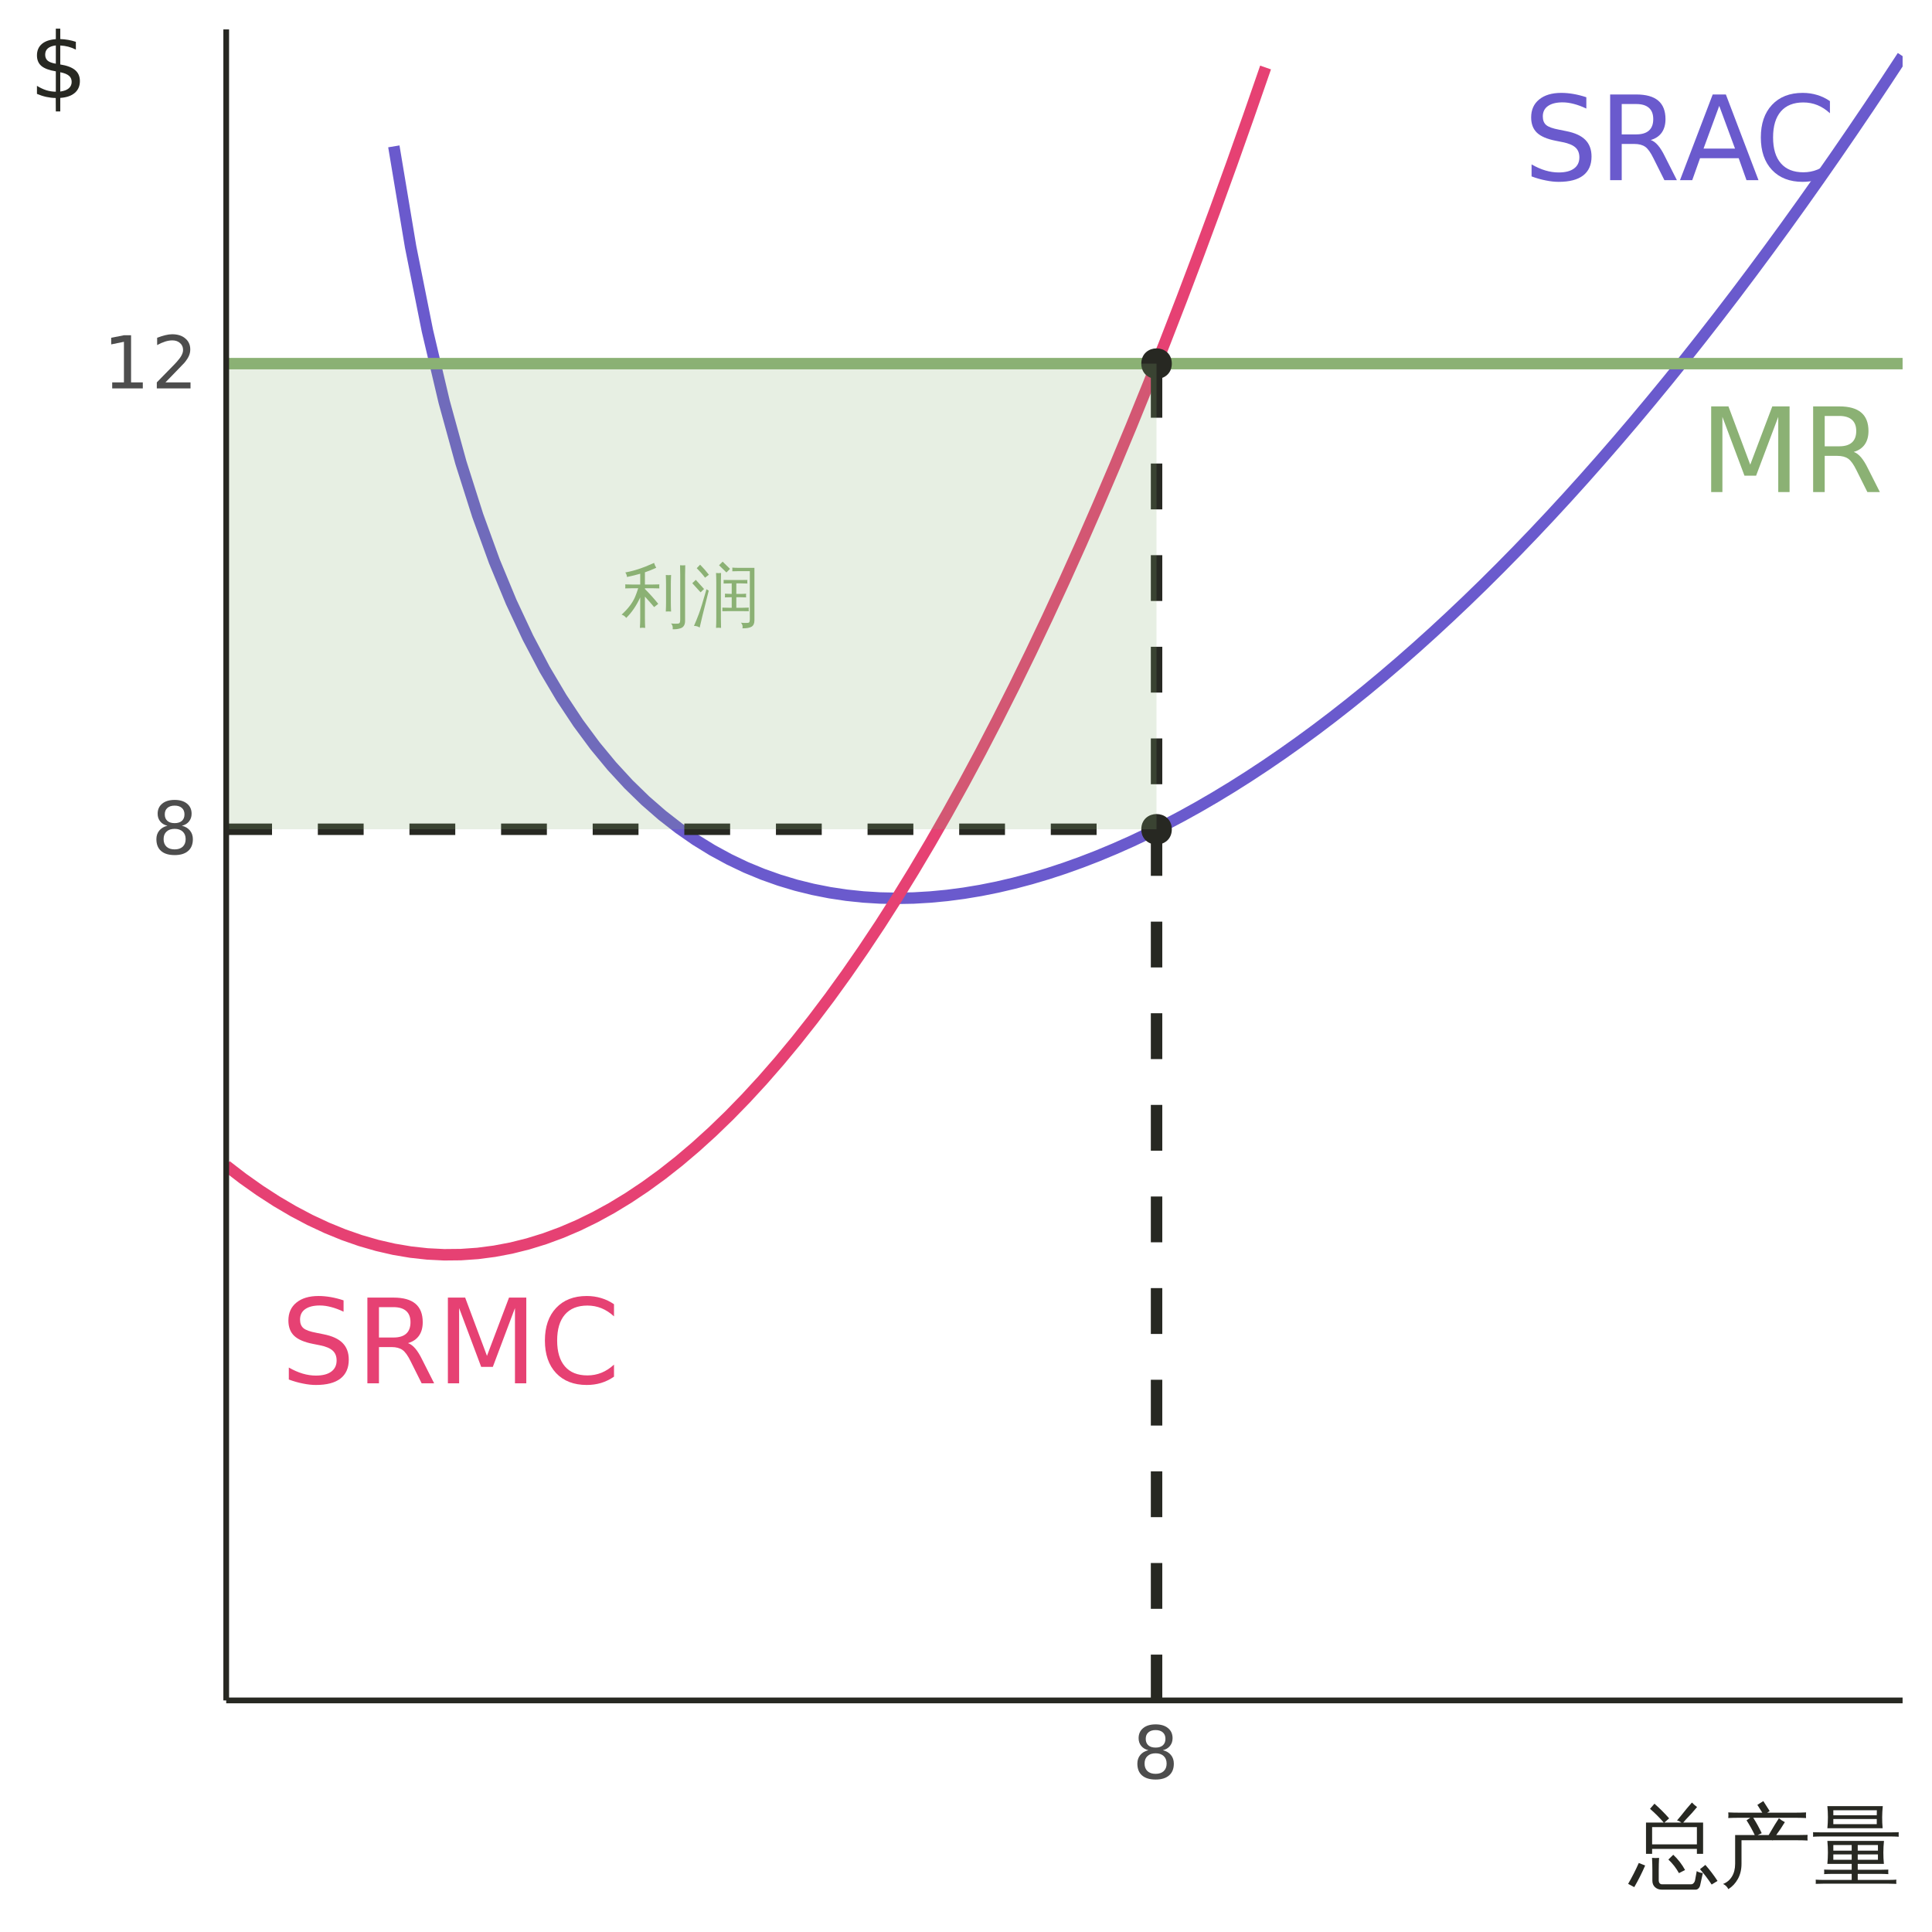
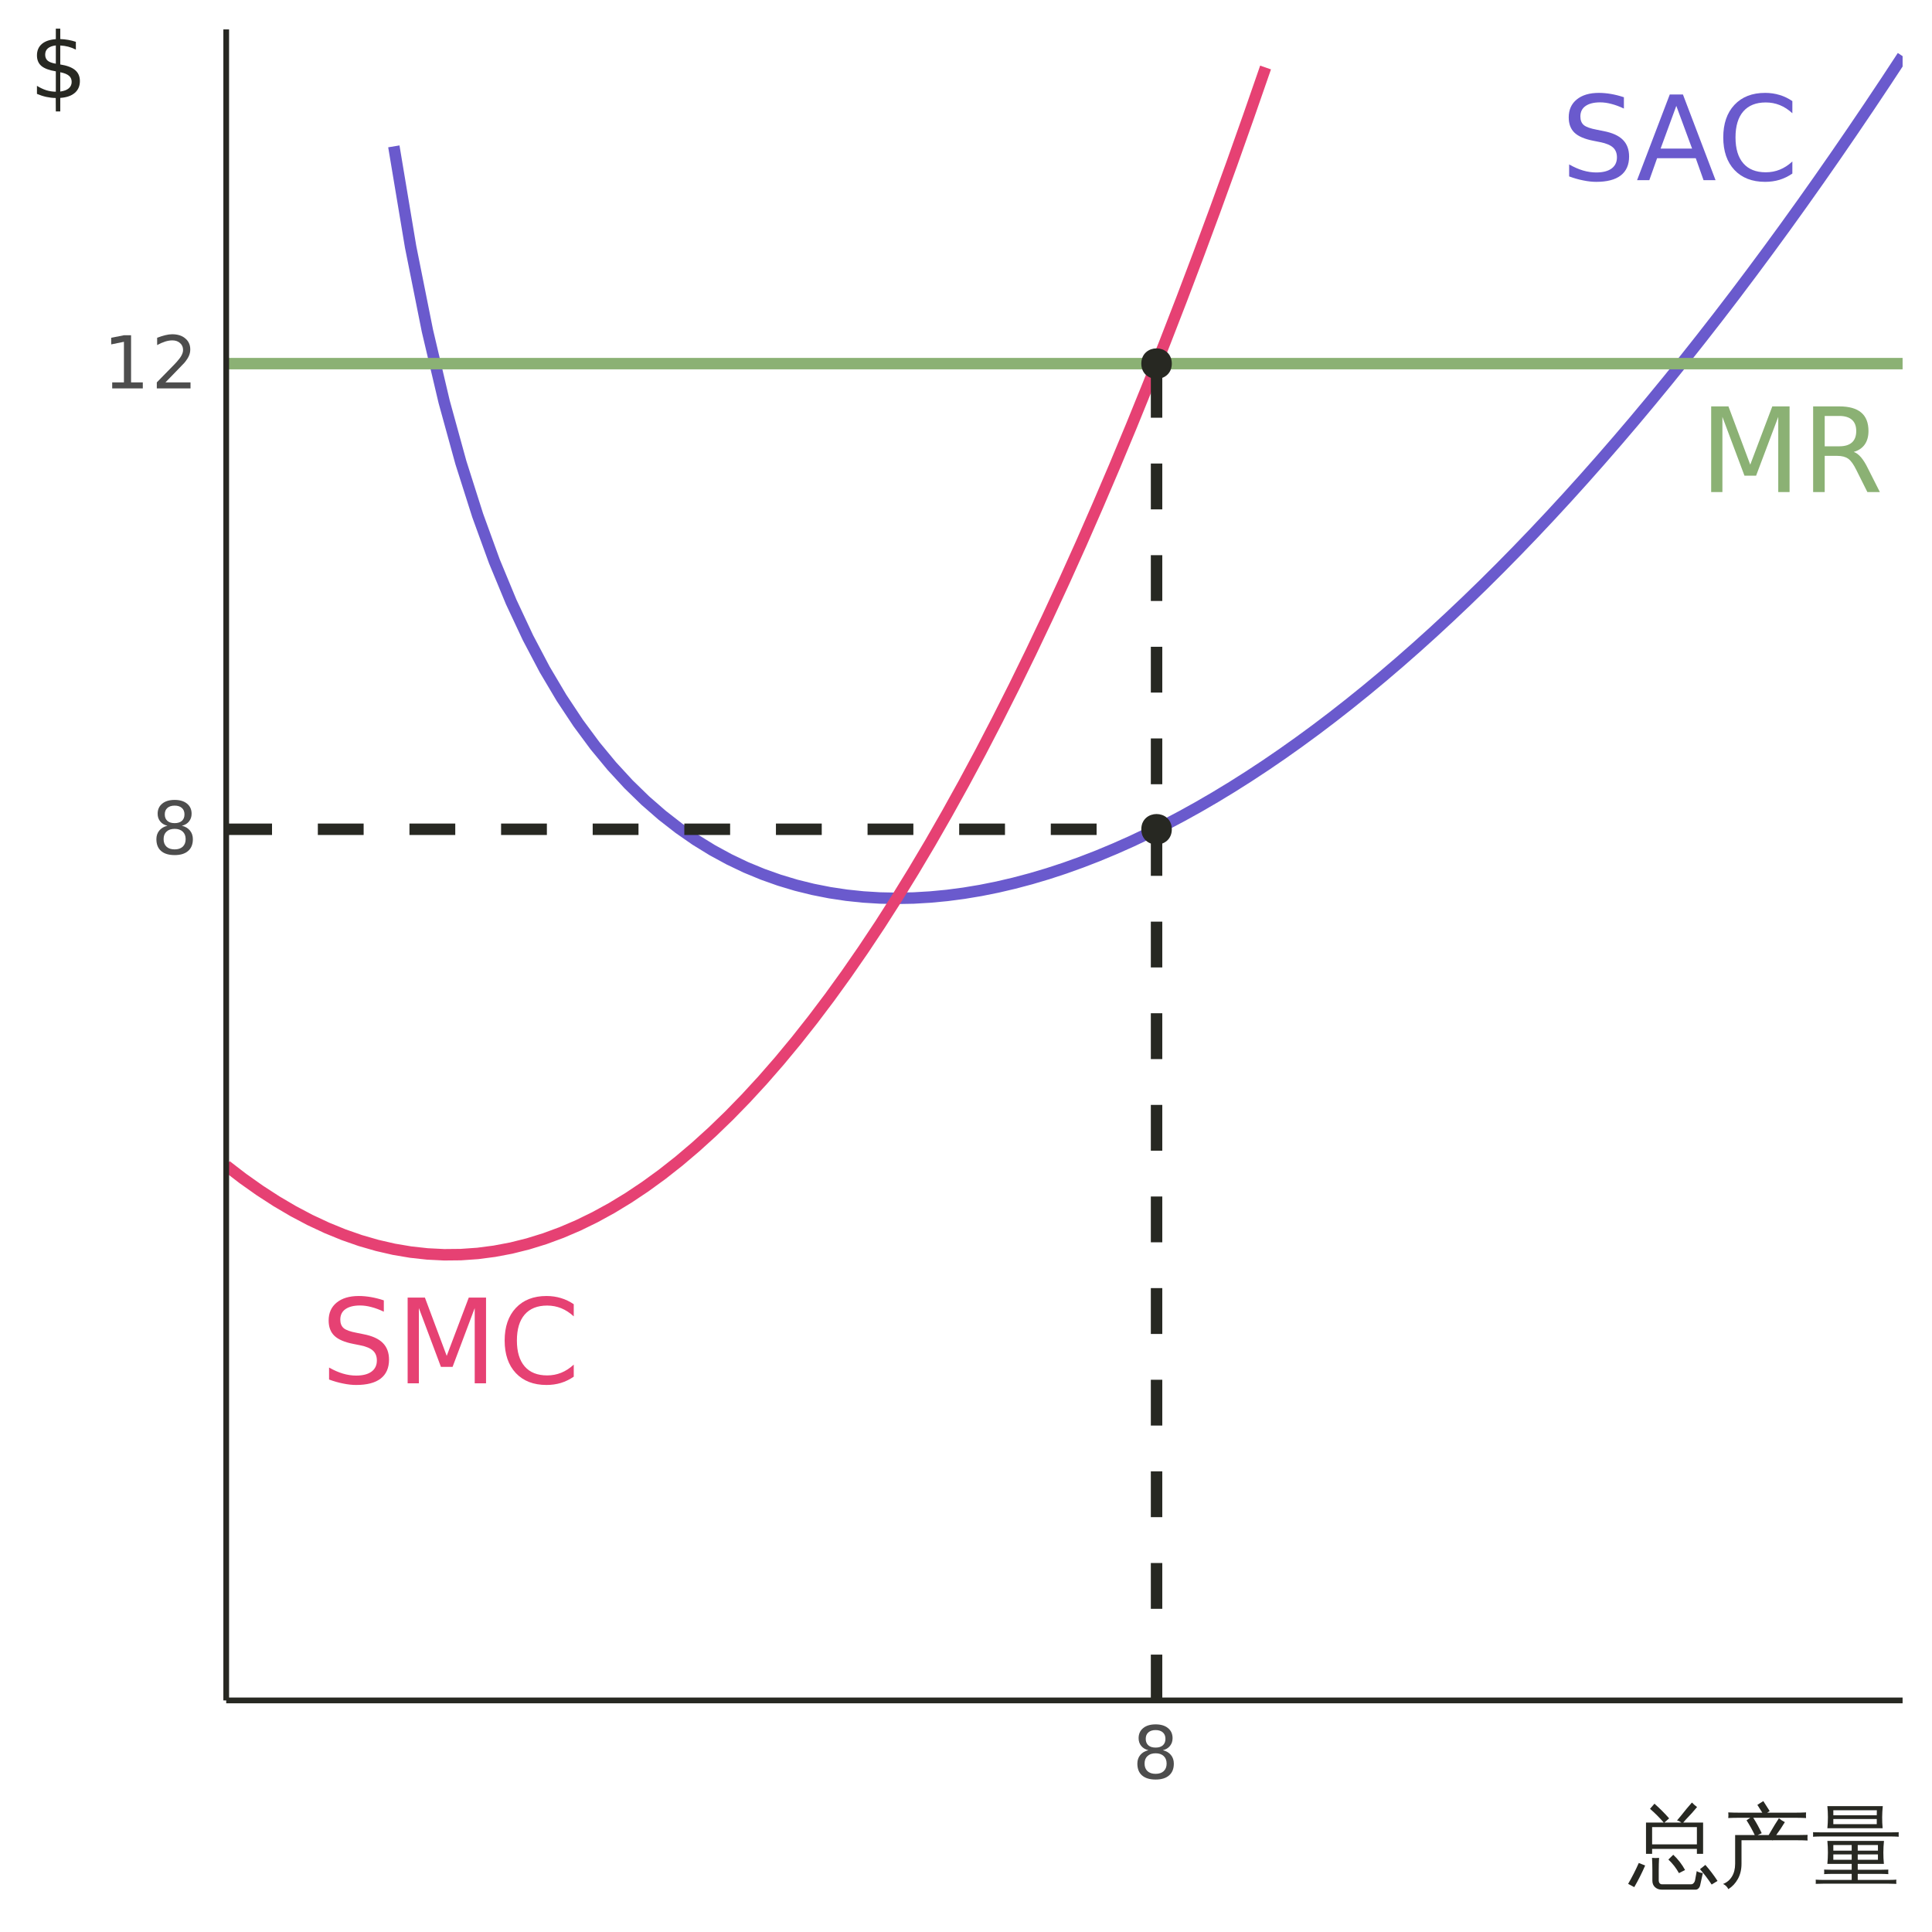
<svg xmlns="http://www.w3.org/2000/svg" xmlns:xlink="http://www.w3.org/1999/xlink" width="360" height="360" viewBox="0 0 360 360">
  <defs>
    <g>
      <g id="glyph-0-0">
        <path d="M 1.094 3.875 L 1.094 -15.453 L 12.047 -15.453 L 12.047 3.875 Z M 2.328 2.656 L 10.828 2.656 L 10.828 -14.219 L 2.328 -14.219 Z M 2.328 2.656 " />
      </g>
      <g id="glyph-0-1">
        <path d="M 11.719 -15.453 L 11.719 -13.344 C 10.906 -13.727 10.133 -14.016 9.406 -14.203 C 8.676 -14.398 7.973 -14.5 7.297 -14.5 C 6.117 -14.5 5.207 -14.27 4.562 -13.812 C 3.926 -13.363 3.609 -12.719 3.609 -11.875 C 3.609 -11.164 3.82 -10.629 4.25 -10.266 C 4.676 -9.91 5.477 -9.625 6.656 -9.406 L 7.969 -9.141 C 9.582 -8.828 10.77 -8.285 11.531 -7.516 C 12.301 -6.742 12.688 -5.707 12.688 -4.406 C 12.688 -2.852 12.164 -1.676 11.125 -0.875 C 10.094 -0.082 8.57 0.312 6.562 0.312 C 5.812 0.312 5.008 0.223 4.156 0.047 C 3.301 -0.117 2.422 -0.367 1.516 -0.703 L 1.516 -2.938 C 2.391 -2.438 3.242 -2.062 4.078 -1.812 C 4.922 -1.562 5.75 -1.438 6.562 -1.438 C 7.801 -1.438 8.754 -1.68 9.422 -2.172 C 10.086 -2.66 10.422 -3.352 10.422 -4.25 C 10.422 -5.031 10.18 -5.641 9.703 -6.078 C 9.223 -6.523 8.438 -6.859 7.344 -7.078 L 6.016 -7.344 C 4.41 -7.656 3.242 -8.156 2.516 -8.844 C 1.797 -9.531 1.438 -10.484 1.438 -11.703 C 1.438 -13.109 1.93 -14.219 2.922 -15.031 C 3.922 -15.852 5.297 -16.266 7.047 -16.266 C 7.797 -16.266 8.555 -16.195 9.328 -16.062 C 10.109 -15.926 10.906 -15.723 11.719 -15.453 Z M 11.719 -15.453 " />
      </g>
      <g id="glyph-0-2">
+         <path d="M 2.156 -15.969 L 5.375 -15.969 L 9.438 -5.109 L 13.547 -15.969 L 16.766 -15.969 L 16.766 0 L 14.656 0 L 14.656 -14.016 L 10.531 -3.062 L 8.359 -3.062 L 4.25 -14.016 L 4.25 0 L 2.156 0 Z M 2.156 -15.969 " />
+       </g>
+       <g id="glyph-0-3">
+         <path d="M 14.109 -14.734 L 14.109 -12.469 C 13.379 -13.145 12.602 -13.648 11.781 -13.984 C 10.957 -14.316 10.082 -14.484 9.156 -14.484 C 7.332 -14.484 5.938 -13.926 4.969 -12.812 C 4 -11.695 3.516 -10.082 3.516 -7.969 C 3.516 -5.863 4 -4.254 4.969 -3.141 C 5.938 -2.023 7.332 -1.469 9.156 -1.469 C 10.082 -1.469 10.957 -1.633 11.781 -1.969 C 12.602 -2.301 13.379 -2.805 14.109 -3.484 L 14.109 -1.234 C 13.348 -0.711 12.547 -0.32 11.703 -0.062 C 10.859 0.188 9.969 0.312 9.031 0.312 C 6.613 0.312 4.707 -0.426 3.312 -1.906 C 1.926 -3.383 1.234 -5.406 1.234 -7.969 C 1.234 -10.531 1.926 -12.551 3.312 -14.031 C 4.707 -15.52 6.613 -16.266 9.031 -16.266 C 9.988 -16.266 10.891 -16.133 11.734 -15.875 C 12.578 -15.625 13.367 -15.242 14.109 -14.734 Z M 14.109 -14.734 " />
+       </g>
+       <g id="glyph-0-4">
+         <path d="M 7.484 -13.844 L 4.562 -5.891 L 10.422 -5.891 Z M 6.266 -15.969 L 8.719 -15.969 L 14.797 0 L 12.562 0 L 11.109 -4.094 L 3.906 -4.094 L 2.453 0 L 0.172 0 Z M 6.266 -15.969 " />
+       </g>
+       <g id="glyph-0-5">
        <path d="M 9.719 -7.484 C 10.188 -7.328 10.641 -6.992 11.078 -6.484 C 11.516 -5.973 11.953 -5.266 12.391 -4.359 L 14.594 0 L 12.266 0 L 10.219 -4.094 C 9.695 -5.164 9.188 -5.875 8.688 -6.219 C 8.195 -6.57 7.52 -6.75 6.656 -6.75 L 4.312 -6.75 L 4.312 0 L 2.156 0 L 2.156 -15.969 L 7.031 -15.969 C 8.852 -15.969 10.211 -15.586 11.109 -14.828 C 12.016 -14.066 12.469 -12.914 12.469 -11.375 C 12.469 -10.363 12.234 -9.523 11.766 -8.859 C 11.297 -8.203 10.613 -7.742 9.719 -7.484 Z M 4.312 -14.188 L 4.312 -8.531 L 7.031 -8.531 C 8.07 -8.531 8.859 -8.77 9.391 -9.25 C 9.922 -9.727 10.188 -10.438 10.188 -11.375 C 10.188 -12.301 9.922 -13 9.391 -13.469 C 8.859 -13.945 8.07 -14.188 7.031 -14.188 Z M 4.312 -14.188 " />
      </g>
-       <g id="glyph-0-3">
-         <path d="M 2.156 -15.969 L 5.375 -15.969 L 9.438 -5.109 L 13.547 -15.969 L 16.766 -15.969 L 16.766 0 L 14.656 0 L 14.656 -14.016 L 10.531 -3.062 L 8.359 -3.062 L 4.25 -14.016 L 4.25 0 L 2.156 0 Z M 2.156 -15.969 " />
-       </g>
-       <g id="glyph-0-4">
-         <path d="M 14.109 -14.734 L 14.109 -12.469 C 13.379 -13.145 12.602 -13.648 11.781 -13.984 C 10.957 -14.316 10.082 -14.484 9.156 -14.484 C 7.332 -14.484 5.938 -13.926 4.969 -12.812 C 4 -11.695 3.516 -10.082 3.516 -7.969 C 3.516 -5.863 4 -4.254 4.969 -3.141 C 5.938 -2.023 7.332 -1.469 9.156 -1.469 C 10.082 -1.469 10.957 -1.633 11.781 -1.969 C 12.602 -2.301 13.379 -2.805 14.109 -3.484 L 14.109 -1.234 C 13.348 -0.711 12.547 -0.32 11.703 -0.062 C 10.859 0.188 9.969 0.312 9.031 0.312 C 6.613 0.312 4.707 -0.426 3.312 -1.906 C 1.926 -3.383 1.234 -5.406 1.234 -7.969 C 1.234 -10.531 1.926 -12.551 3.312 -14.031 C 4.707 -15.52 6.613 -16.266 9.031 -16.266 C 9.988 -16.266 10.891 -16.133 11.734 -15.875 C 12.578 -15.625 13.367 -15.242 14.109 -14.734 Z M 14.109 -14.734 " />
-       </g>
-       <g id="glyph-0-5">
-         <path d="M 7.484 -13.844 L 4.562 -5.891 L 10.422 -5.891 Z M 6.266 -15.969 L 8.719 -15.969 L 14.797 0 L 12.562 0 L 11.109 -4.094 L 3.906 -4.094 L 2.453 0 L 0.172 0 Z M 6.266 -15.969 " />
-       </g>
      <g id="glyph-1-0">
-         <path d="M 0.422 0 L 0.422 -8.516 L 3.828 -8.516 L 3.828 0 Z M 0.844 -0.422 L 3.406 -0.422 L 3.406 -8.094 L 0.844 -8.094 Z M 0.844 -0.422 " />
+         <path d="M 0.672 2.406 L 0.672 -9.578 L 7.469 -9.578 L 7.469 2.406 Z M 1.438 1.641 L 6.719 1.641 L 6.719 -8.828 L 1.438 -8.828 Z M 1.438 1.641 " />
      </g>
      <g id="glyph-1-1">
-         <path d="M 2.078 -5.859 C 1.609 -5.859 1.141 -5.848 0.672 -5.828 C 0.703 -6.086 0.703 -6.336 0.672 -6.578 C 1.141 -6.555 1.609 -6.547 2.078 -6.547 L 3.469 -6.547 L 3.469 -8.562 C 2.719 -8.344 1.895 -8.141 1 -7.953 C 0.977 -8.266 0.875 -8.547 0.688 -8.797 C 1.914 -9.023 3.164 -9.391 4.438 -9.891 L 6.047 -10.578 C 6.148 -10.254 6.285 -9.953 6.453 -9.672 C 5.773 -9.359 5.07 -9.078 4.344 -8.828 L 4.344 -6.547 L 5.641 -6.547 C 6.109 -6.547 6.57 -6.555 7.031 -6.578 C 7.008 -6.336 7.008 -6.086 7.031 -5.828 C 6.57 -5.848 6.109 -5.859 5.641 -5.859 L 4.344 -5.859 L 4.344 -5.719 C 5.219 -4.844 6.047 -3.922 6.828 -2.953 L 6.062 -2.344 C 5.508 -3.008 4.938 -3.66 4.344 -4.297 L 4.344 -0.281 C 4.344 0.32 4.359 0.926 4.391 1.531 C 4.066 1.488 3.738 1.488 3.406 1.531 C 3.445 0.926 3.469 0.32 3.469 -0.281 L 3.469 -4.156 C 2.758 -2.613 1.891 -1.336 0.859 -0.328 C 0.641 -0.629 0.352 -0.832 0 -0.938 C 1.188 -2.02 2.02 -3.113 2.5 -4.219 C 2.688 -4.656 2.883 -5.203 3.094 -5.859 Z M 9.516 1.781 C 9.578 1.32 9.473 0.961 9.203 0.703 C 9.473 0.734 9.773 0.75 10.109 0.75 C 10.453 0.758 10.672 0.723 10.766 0.641 C 10.867 0.566 10.922 0.328 10.922 -0.078 L 10.922 -8.359 C 10.922 -8.961 10.91 -9.555 10.891 -10.141 C 11.211 -10.109 11.535 -10.109 11.859 -10.141 C 11.836 -9.555 11.828 -8.961 11.828 -8.359 L 11.828 0.219 C 11.828 0.945 11.551 1.406 11 1.594 C 10.531 1.75 10.035 1.812 9.516 1.781 Z M 9.219 -1.516 C 8.895 -1.547 8.566 -1.547 8.234 -1.516 C 8.266 -2.109 8.281 -2.703 8.281 -3.297 L 8.281 -6.531 C 8.281 -7.125 8.266 -7.723 8.234 -8.328 C 8.566 -8.285 8.895 -8.285 9.219 -8.328 C 9.188 -7.723 9.172 -7.125 9.172 -6.531 L 9.172 -3.297 C 9.172 -2.703 9.188 -2.109 9.219 -1.516 Z M 9.219 -1.516 " />
+         <path d="M 4.328 -4.703 C 3.68 -4.703 3.176 -4.531 2.812 -4.188 C 2.445 -3.852 2.266 -3.383 2.266 -2.781 C 2.266 -2.188 2.445 -1.719 2.812 -1.375 C 3.176 -1.039 3.68 -0.875 4.328 -0.875 C 4.961 -0.875 5.461 -1.039 5.828 -1.375 C 6.191 -1.719 6.375 -2.188 6.375 -2.781 C 6.375 -3.383 6.191 -3.852 5.828 -4.188 C 5.461 -4.531 4.961 -4.703 4.328 -4.703 Z M 2.984 -5.281 C 2.41 -5.414 1.961 -5.68 1.641 -6.078 C 1.316 -6.473 1.156 -6.953 1.156 -7.516 C 1.156 -8.305 1.438 -8.93 2 -9.391 C 2.562 -9.859 3.336 -10.094 4.328 -10.094 C 5.305 -10.094 6.078 -9.859 6.641 -9.391 C 7.203 -8.93 7.484 -8.305 7.484 -7.516 C 7.484 -6.953 7.32 -6.473 7 -6.078 C 6.688 -5.68 6.242 -5.414 5.672 -5.281 C 6.316 -5.125 6.816 -4.828 7.172 -4.391 C 7.535 -3.953 7.719 -3.414 7.719 -2.781 C 7.719 -1.82 7.422 -1.086 6.828 -0.578 C 6.242 -0.066 5.41 0.188 4.328 0.188 C 3.234 0.188 2.391 -0.066 1.797 -0.578 C 1.211 -1.086 0.922 -1.82 0.922 -2.781 C 0.922 -3.414 1.102 -3.953 1.469 -4.391 C 1.832 -4.828 2.336 -5.125 2.984 -5.281 Z M 2.484 -7.391 C 2.484 -6.879 2.645 -6.477 2.969 -6.188 C 3.289 -5.906 3.742 -5.766 4.328 -5.766 C 4.898 -5.766 5.348 -5.906 5.672 -6.188 C 5.992 -6.477 6.156 -6.879 6.156 -7.391 C 6.156 -7.91 5.992 -8.312 5.672 -8.594 C 5.348 -8.883 4.898 -9.031 4.328 -9.031 C 3.742 -9.031 3.289 -8.883 2.969 -8.594 C 2.645 -8.312 2.484 -7.91 2.484 -7.391 Z M 2.484 -7.391 " />
      </g>
      <g id="glyph-1-2">
-         <path d="M 10.703 -2.25 C 10.672 -2.02 10.672 -1.797 10.703 -1.578 C 10.285 -1.586 9.867 -1.594 9.453 -1.594 L 7.016 -1.594 C 6.598 -1.594 6.18 -1.586 5.766 -1.578 C 5.785 -1.797 5.785 -2.02 5.766 -2.25 C 6.18 -2.227 6.598 -2.219 7.016 -2.219 L 7.516 -2.219 L 7.516 -4.188 L 6.25 -4.156 C 6.27 -4.375 6.27 -4.602 6.25 -4.844 L 7.516 -4.797 L 7.516 -6.766 L 6 -6.734 C 6.02 -6.961 6.02 -7.188 6 -7.406 C 6.406 -7.395 6.816 -7.391 7.234 -7.391 L 9.203 -7.391 C 9.617 -7.391 10.031 -7.395 10.438 -7.406 C 10.414 -7.188 10.414 -6.961 10.438 -6.734 C 10.031 -6.754 9.617 -6.766 9.203 -6.766 L 8.375 -6.766 L 8.375 -4.797 L 8.953 -4.797 C 9.367 -4.797 9.785 -4.812 10.203 -4.844 C 10.18 -4.602 10.18 -4.375 10.203 -4.156 C 9.785 -4.176 9.367 -4.188 8.953 -4.188 L 8.375 -4.188 L 8.375 -2.219 L 9.453 -2.219 C 9.867 -2.219 10.285 -2.227 10.703 -2.25 Z M 10.891 -0.203 L 10.891 -9.047 L 8.875 -9.047 C 8.457 -9.047 8.039 -9.035 7.625 -9.016 C 7.645 -9.242 7.645 -9.473 7.625 -9.703 C 8.039 -9.672 8.457 -9.656 8.875 -9.656 L 11.75 -9.656 L 11.75 0.125 C 11.75 0.688 11.578 1.078 11.234 1.297 C 10.879 1.516 10.305 1.617 9.516 1.609 C 9.609 1.211 9.516 0.863 9.234 0.562 C 9.492 0.594 9.785 0.609 10.109 0.609 C 10.441 0.617 10.656 0.586 10.75 0.516 C 10.844 0.441 10.891 0.203 10.891 -0.203 Z M 7.203 -9.469 L 6.531 -8.797 L 5.156 -10.141 L 5.828 -10.812 Z M 5.531 1.531 C 5.219 1.488 4.906 1.488 4.594 1.531 C 4.625 0.945 4.641 0.363 4.641 -0.219 L 4.641 -6.953 C 4.641 -7.535 4.625 -8.117 4.594 -8.703 C 4.906 -8.66 5.219 -8.66 5.531 -8.703 C 5.508 -8.117 5.5 -7.535 5.5 -6.953 L 5.5 -0.219 C 5.5 0.363 5.508 0.945 5.531 1.531 Z M 1.547 1.469 C 1.266 1.27 0.91 1.164 0.484 1.156 C 0.785 0.477 1.098 -0.289 1.422 -1.156 C 1.742 -2.031 2.207 -3.535 2.812 -5.672 L 3.234 -5.406 L 2.047 -0.672 Z M 2.359 -5.719 L 1.719 -5.094 L 0.172 -6.797 L 0.828 -7.422 Z M 2.547 -7.828 C 2.078 -8.453 1.562 -9.039 1 -9.594 L 1.625 -10.25 C 2.207 -9.664 2.754 -9.039 3.266 -8.375 Z M 2.547 -7.828 " />
+         <path d="M 1.688 -1.125 L 3.875 -1.125 L 3.875 -8.688 L 1.5 -8.203 L 1.5 -9.438 L 3.859 -9.906 L 5.203 -9.906 L 5.203 -1.125 L 7.391 -1.125 L 7.391 0 L 1.688 0 Z M 1.688 -1.125 " />
+       </g>
+       <g id="glyph-1-3">
+         <path d="M 2.609 -1.125 L 7.281 -1.125 L 7.281 0 L 1 0 L 1 -1.125 C 1.508 -1.656 2.203 -2.363 3.078 -3.25 C 3.953 -4.133 4.504 -4.707 4.734 -4.969 C 5.16 -5.445 5.457 -5.852 5.625 -6.188 C 5.801 -6.52 5.891 -6.848 5.891 -7.172 C 5.891 -7.703 5.703 -8.129 5.328 -8.453 C 4.961 -8.785 4.484 -8.953 3.891 -8.953 C 3.473 -8.953 3.031 -8.879 2.562 -8.734 C 2.094 -8.586 1.594 -8.367 1.062 -8.078 L 1.062 -9.438 C 1.602 -9.645 2.109 -9.805 2.578 -9.922 C 3.047 -10.035 3.473 -10.094 3.859 -10.094 C 4.891 -10.094 5.707 -9.832 6.312 -9.312 C 6.926 -8.801 7.234 -8.117 7.234 -7.266 C 7.234 -6.859 7.156 -6.473 7 -6.109 C 6.852 -5.742 6.578 -5.312 6.172 -4.812 C 6.055 -4.688 5.703 -4.316 5.109 -3.703 C 4.523 -3.086 3.691 -2.227 2.609 -1.125 Z M 2.609 -1.125 " />
      </g>
      <g id="glyph-2-0">
-         <path d="M 0.672 2.406 L 0.672 -9.578 L 7.469 -9.578 L 7.469 2.406 Z M 1.438 1.641 L 6.719 1.641 L 6.719 -8.828 L 1.438 -8.828 Z M 1.438 1.641 " />
+         <path d="M 0.562 0 L 0.562 -11.328 L 5.078 -11.328 L 5.078 0 Z M 1.125 -0.562 L 4.516 -0.562 L 4.516 -10.766 L 1.125 -10.766 Z M 1.125 -0.562 " />
      </g>
      <g id="glyph-2-1">
-         <path d="M 4.328 -4.703 C 3.68 -4.703 3.176 -4.531 2.812 -4.188 C 2.445 -3.852 2.266 -3.383 2.266 -2.781 C 2.266 -2.188 2.445 -1.719 2.812 -1.375 C 3.176 -1.039 3.68 -0.875 4.328 -0.875 C 4.961 -0.875 5.461 -1.039 5.828 -1.375 C 6.191 -1.719 6.375 -2.188 6.375 -2.781 C 6.375 -3.383 6.191 -3.852 5.828 -4.188 C 5.461 -4.531 4.961 -4.703 4.328 -4.703 Z M 2.984 -5.281 C 2.41 -5.414 1.961 -5.68 1.641 -6.078 C 1.316 -6.473 1.156 -6.953 1.156 -7.516 C 1.156 -8.305 1.438 -8.93 2 -9.391 C 2.562 -9.859 3.336 -10.094 4.328 -10.094 C 5.305 -10.094 6.078 -9.859 6.641 -9.391 C 7.203 -8.93 7.484 -8.305 7.484 -7.516 C 7.484 -6.953 7.32 -6.473 7 -6.078 C 6.688 -5.68 6.242 -5.414 5.672 -5.281 C 6.316 -5.125 6.816 -4.828 7.172 -4.391 C 7.535 -3.953 7.719 -3.414 7.719 -2.781 C 7.719 -1.82 7.422 -1.086 6.828 -0.578 C 6.242 -0.066 5.41 0.188 4.328 0.188 C 3.234 0.188 2.391 -0.066 1.797 -0.578 C 1.211 -1.086 0.922 -1.82 0.922 -2.781 C 0.922 -3.414 1.102 -3.953 1.469 -4.391 C 1.832 -4.828 2.336 -5.125 2.984 -5.281 Z M 2.484 -7.391 C 2.484 -6.879 2.645 -6.477 2.969 -6.188 C 3.289 -5.906 3.742 -5.766 4.328 -5.766 C 4.898 -5.766 5.348 -5.906 5.672 -6.188 C 5.992 -6.477 6.156 -6.879 6.156 -7.391 C 6.156 -7.91 5.992 -8.312 5.672 -8.594 C 5.348 -8.883 4.898 -9.031 4.328 -9.031 C 3.742 -9.031 3.289 -8.883 2.969 -8.594 C 2.645 -8.312 2.484 -7.91 2.484 -7.391 Z M 2.484 -7.391 " />
+         <path d="M 4.328 -4.453 L 3.188 -4.453 L 3.188 -10.281 L 6.5 -10.281 C 5.707 -11.195 4.852 -12.051 3.938 -12.844 L 4.766 -13.797 C 5.734 -12.941 6.645 -12.031 7.5 -11.062 L 6.609 -10.281 L 9.766 -10.281 C 9.523 -10.477 9.258 -10.609 8.969 -10.672 L 9.75 -11.609 C 10.414 -12.441 10.758 -12.867 10.781 -12.891 L 11.75 -14.016 C 12.039 -13.703 12.359 -13.422 12.703 -13.172 L 11.734 -12.047 L 10.625 -10.859 L 10.125 -10.281 L 13.828 -10.281 L 13.828 -4.453 L 12.672 -4.453 L 12.672 -5.375 L 4.328 -5.375 Z M 12.672 -9.438 L 4.328 -9.438 L 4.328 -6.219 L 12.672 -6.219 Z M 15.422 1.266 C 14.754 0.254 14.031 -0.695 13.25 -1.594 L 14.25 -2.391 C 15.07 -1.461 15.828 -0.469 16.516 0.594 Z M 9.328 -0.859 C 8.797 -1.816 8.141 -2.66 7.359 -3.391 L 8.266 -4.281 C 9.141 -3.469 9.875 -2.52 10.469 -1.438 Z M 12.641 -1.234 C 12.953 -1.035 13.332 -0.914 13.781 -0.875 L 13.297 1.328 C 13.254 1.578 13.156 1.785 13 1.953 C 12.844 2.129 12.656 2.219 12.438 2.219 L 6.125 2.219 C 5.625 2.219 5.207 2.066 4.875 1.766 C 4.539 1.461 4.375 1.055 4.375 0.547 L 4.375 -1.391 C 4.375 -2.172 4.352 -2.941 4.312 -3.703 C 4.75 -3.66 5.188 -3.66 5.625 -3.703 C 5.582 -2.941 5.562 -2.172 5.562 -1.391 L 5.562 0.547 C 5.562 0.723 5.613 0.879 5.719 1.016 C 5.832 1.148 5.973 1.219 6.141 1.219 L 11.594 1.219 C 11.781 1.219 11.938 1.145 12.062 1 C 12.195 0.863 12.285 0.691 12.328 0.484 Z M -0.141 1.141 C 0.586 -0.109 1.25 -1.406 1.844 -2.75 L 3.031 -2.281 C 2.426 -0.883 1.75 0.457 1 1.75 Z M -0.141 1.141 " />
      </g>
      <g id="glyph-2-2">
-         <path d="M 1.688 -1.125 L 3.875 -1.125 L 3.875 -8.688 L 1.5 -8.203 L 1.5 -9.438 L 3.859 -9.906 L 5.203 -9.906 L 5.203 -1.125 L 7.391 -1.125 L 7.391 0 L 1.688 0 Z M 1.688 -1.125 " />
+         <path d="M 2.797 -2.609 L 2.797 -7.953 L 6.453 -7.953 C 6.004 -8.898 5.492 -9.816 4.922 -10.703 L 5.625 -11.172 L 3.453 -11.172 C 2.805 -11.172 2.16 -11.156 1.516 -11.125 C 1.555 -11.477 1.555 -11.828 1.516 -12.172 C 2.16 -12.141 2.805 -12.125 3.453 -12.125 L 7.859 -12.125 L 6.938 -13.578 L 8.047 -14.281 L 9.234 -12.422 L 8.766 -12.125 L 14.094 -12.125 C 14.738 -12.125 15.379 -12.141 16.016 -12.172 C 15.984 -11.828 15.984 -11.477 16.016 -11.125 C 15.379 -11.156 14.738 -11.172 14.094 -11.172 L 6.172 -11.172 C 6.766 -10.242 7.289 -9.285 7.75 -8.297 L 6.984 -7.953 L 9.047 -7.953 L 10.156 -9.828 L 10.953 -11.078 C 11.297 -10.797 11.664 -10.555 12.062 -10.359 C 11.812 -9.941 11.547 -9.523 11.266 -9.109 L 10.453 -7.953 L 14.359 -7.953 C 15.016 -7.953 15.66 -7.961 16.297 -7.984 C 16.266 -7.641 16.266 -7.289 16.297 -6.938 C 15.66 -6.969 15.016 -6.984 14.359 -6.984 L 9.844 -6.984 L 9.797 -6.922 C 9.773 -6.941 9.75 -6.961 9.719 -6.984 L 3.984 -6.984 L 3.984 -2.609 C 3.984 -1.523 3.758 -0.582 3.312 0.219 C 2.863 1.031 2.27 1.664 1.531 2.125 C 1.32 1.688 0.992 1.363 0.547 1.156 C 1.242 0.895 1.789 0.441 2.188 -0.203 C 2.594 -0.848 2.797 -1.648 2.797 -2.609 Z M 2.797 -2.609 " />
      </g>
      <g id="glyph-2-3">
-         <path d="M 2.609 -1.125 L 7.281 -1.125 L 7.281 0 L 1 0 L 1 -1.125 C 1.508 -1.656 2.203 -2.363 3.078 -3.25 C 3.953 -4.133 4.504 -4.707 4.734 -4.969 C 5.16 -5.445 5.457 -5.852 5.625 -6.188 C 5.801 -6.52 5.891 -6.848 5.891 -7.172 C 5.891 -7.703 5.703 -8.129 5.328 -8.453 C 4.961 -8.785 4.484 -8.953 3.891 -8.953 C 3.473 -8.953 3.031 -8.879 2.562 -8.734 C 2.094 -8.586 1.594 -8.367 1.062 -8.078 L 1.062 -9.438 C 1.602 -9.645 2.109 -9.805 2.578 -9.922 C 3.047 -10.035 3.473 -10.094 3.859 -10.094 C 4.891 -10.094 5.707 -9.832 6.312 -9.312 C 6.926 -8.801 7.234 -8.117 7.234 -7.266 C 7.234 -6.859 7.156 -6.473 7 -6.109 C 6.852 -5.742 6.578 -5.312 6.172 -4.812 C 6.055 -4.688 5.703 -4.316 5.109 -3.703 C 4.523 -3.086 3.691 -2.227 2.609 -1.125 Z M 2.609 -1.125 " />
+         <path d="M 15.844 0.359 C 15.801 0.617 15.801 0.879 15.844 1.141 C 15.363 1.117 14.883 1.109 14.406 1.109 L 2.219 1.109 C 1.75 1.109 1.281 1.117 0.812 1.141 C 0.832 0.879 0.832 0.617 0.812 0.359 C 1.281 0.391 1.75 0.406 2.219 0.406 L 7.516 0.406 L 7.516 -0.719 L 3.938 -0.719 C 3.414 -0.719 2.895 -0.703 2.375 -0.672 C 2.406 -0.953 2.406 -1.234 2.375 -1.516 C 2.895 -1.492 3.414 -1.484 3.938 -1.484 L 7.516 -1.484 L 7.516 -2.578 L 2.984 -2.578 C 3.117 -4.004 3.117 -5.43 2.984 -6.859 L 13.531 -6.859 C 13.383 -5.43 13.379 -4.004 13.516 -2.578 L 8.641 -2.578 L 8.641 -1.484 L 12.797 -1.484 C 13.316 -1.484 13.832 -1.492 14.344 -1.516 C 14.32 -1.234 14.32 -0.953 14.344 -0.672 C 13.832 -0.703 13.316 -0.719 12.797 -0.719 L 8.641 -0.719 L 8.641 0.406 L 14.406 0.406 C 14.883 0.406 15.363 0.391 15.844 0.359 Z M 16.281 -8.484 C 16.258 -8.203 16.258 -7.922 16.281 -7.641 C 15.77 -7.672 15.258 -7.688 14.75 -7.688 L 1.859 -7.688 C 1.336 -7.688 0.82 -7.672 0.312 -7.641 C 0.332 -7.922 0.332 -8.203 0.312 -8.484 C 0.832 -8.461 1.348 -8.453 1.859 -8.453 L 14.75 -8.453 C 15.25 -8.453 15.758 -8.461 16.281 -8.484 Z M 2.984 -9.219 C 3.117 -10.602 3.117 -11.977 2.984 -13.344 L 13.312 -13.344 C 13.164 -11.977 13.156 -10.602 13.281 -9.219 Z M 8.641 -5.047 L 12.406 -5.047 L 12.406 -6.094 L 8.641 -6.094 Z M 7.516 -5.047 L 7.516 -6.094 L 4.094 -6.094 L 4.094 -5.047 Z M 8.641 -4.344 L 8.641 -3.344 L 12.406 -3.344 L 12.406 -4.344 Z M 7.516 -4.344 L 4.094 -4.344 L 4.094 -3.344 L 7.516 -3.344 Z M 4.094 -12.578 L 4.094 -11.641 L 12.188 -11.641 L 12.203 -12.578 Z M 4.094 -10.938 L 4.094 -9.984 L 12.188 -9.984 L 12.188 -10.938 Z M 4.094 -10.938 " />
      </g>
      <g id="glyph-3-0">
-         <path d="M 0.562 0 L 0.562 -11.328 L 5.078 -11.328 L 5.078 0 Z M 1.125 -0.562 L 4.516 -0.562 L 4.516 -10.766 L 1.125 -10.766 Z M 1.125 -0.562 " />
+         <path d="M 0.844 3 L 0.844 -11.984 L 9.344 -11.984 L 9.344 3 Z M 1.797 2.062 L 8.406 2.062 L 8.406 -11.031 L 1.797 -11.031 Z M 1.797 2.062 " />
      </g>
      <g id="glyph-3-1">
-         <path d="M 4.328 -4.453 L 3.188 -4.453 L 3.188 -10.281 L 6.5 -10.281 C 5.707 -11.195 4.852 -12.051 3.938 -12.844 L 4.766 -13.797 C 5.734 -12.941 6.645 -12.031 7.5 -11.062 L 6.609 -10.281 L 9.766 -10.281 C 9.523 -10.477 9.258 -10.609 8.969 -10.672 L 9.75 -11.609 C 10.414 -12.441 10.758 -12.867 10.781 -12.891 L 11.75 -14.016 C 12.039 -13.703 12.359 -13.422 12.703 -13.172 L 11.734 -12.047 L 10.625 -10.859 L 10.125 -10.281 L 13.828 -10.281 L 13.828 -4.453 L 12.672 -4.453 L 12.672 -5.375 L 4.328 -5.375 Z M 12.672 -9.438 L 4.328 -9.438 L 4.328 -6.219 L 12.672 -6.219 Z M 15.422 1.266 C 14.754 0.254 14.031 -0.695 13.25 -1.594 L 14.25 -2.391 C 15.07 -1.461 15.828 -0.469 16.516 0.594 Z M 9.328 -0.859 C 8.797 -1.816 8.141 -2.66 7.359 -3.391 L 8.266 -4.281 C 9.141 -3.469 9.875 -2.52 10.469 -1.438 Z M 12.641 -1.234 C 12.953 -1.035 13.332 -0.914 13.781 -0.875 L 13.297 1.328 C 13.254 1.578 13.156 1.785 13 1.953 C 12.844 2.129 12.656 2.219 12.438 2.219 L 6.125 2.219 C 5.625 2.219 5.207 2.066 4.875 1.766 C 4.539 1.461 4.375 1.055 4.375 0.547 L 4.375 -1.391 C 4.375 -2.172 4.352 -2.941 4.312 -3.703 C 4.75 -3.66 5.188 -3.66 5.625 -3.703 C 5.582 -2.941 5.562 -2.172 5.562 -1.391 L 5.562 0.547 C 5.562 0.723 5.613 0.879 5.719 1.016 C 5.832 1.148 5.973 1.219 6.141 1.219 L 11.594 1.219 C 11.781 1.219 11.938 1.145 12.062 1 C 12.195 0.863 12.285 0.691 12.328 0.484 Z M -0.141 1.141 C 0.586 -0.109 1.25 -1.406 1.844 -2.75 L 3.031 -2.281 C 2.426 -0.883 1.75 0.457 1 1.75 Z M -0.141 1.141 " />
-       </g>
-       <g id="glyph-3-2">
-         <path d="M 2.797 -2.609 L 2.797 -7.953 L 6.453 -7.953 C 6.004 -8.898 5.492 -9.816 4.922 -10.703 L 5.625 -11.172 L 3.453 -11.172 C 2.805 -11.172 2.16 -11.156 1.516 -11.125 C 1.555 -11.477 1.555 -11.828 1.516 -12.172 C 2.16 -12.141 2.805 -12.125 3.453 -12.125 L 7.859 -12.125 L 6.938 -13.578 L 8.047 -14.281 L 9.234 -12.422 L 8.766 -12.125 L 14.094 -12.125 C 14.738 -12.125 15.379 -12.141 16.016 -12.172 C 15.984 -11.828 15.984 -11.477 16.016 -11.125 C 15.379 -11.156 14.738 -11.172 14.094 -11.172 L 6.172 -11.172 C 6.766 -10.242 7.289 -9.285 7.75 -8.297 L 6.984 -7.953 L 9.047 -7.953 L 10.156 -9.828 L 10.953 -11.078 C 11.297 -10.797 11.664 -10.555 12.062 -10.359 C 11.812 -9.941 11.547 -9.523 11.266 -9.109 L 10.453 -7.953 L 14.359 -7.953 C 15.016 -7.953 15.66 -7.961 16.297 -7.984 C 16.266 -7.641 16.266 -7.289 16.297 -6.938 C 15.66 -6.969 15.016 -6.984 14.359 -6.984 L 9.844 -6.984 L 9.797 -6.922 C 9.773 -6.941 9.75 -6.961 9.719 -6.984 L 3.984 -6.984 L 3.984 -2.609 C 3.984 -1.523 3.758 -0.582 3.312 0.219 C 2.863 1.031 2.27 1.664 1.531 2.125 C 1.32 1.688 0.992 1.363 0.547 1.156 C 1.242 0.895 1.789 0.441 2.188 -0.203 C 2.594 -0.848 2.797 -1.648 2.797 -2.609 Z M 2.797 -2.609 " />
-       </g>
-       <g id="glyph-3-3">
-         <path d="M 15.844 0.359 C 15.801 0.617 15.801 0.879 15.844 1.141 C 15.363 1.117 14.883 1.109 14.406 1.109 L 2.219 1.109 C 1.75 1.109 1.281 1.117 0.812 1.141 C 0.832 0.879 0.832 0.617 0.812 0.359 C 1.281 0.391 1.75 0.406 2.219 0.406 L 7.516 0.406 L 7.516 -0.719 L 3.938 -0.719 C 3.414 -0.719 2.895 -0.703 2.375 -0.672 C 2.406 -0.953 2.406 -1.234 2.375 -1.516 C 2.895 -1.492 3.414 -1.484 3.938 -1.484 L 7.516 -1.484 L 7.516 -2.578 L 2.984 -2.578 C 3.117 -4.004 3.117 -5.43 2.984 -6.859 L 13.531 -6.859 C 13.383 -5.43 13.379 -4.004 13.516 -2.578 L 8.641 -2.578 L 8.641 -1.484 L 12.797 -1.484 C 13.316 -1.484 13.832 -1.492 14.344 -1.516 C 14.32 -1.234 14.32 -0.953 14.344 -0.672 C 13.832 -0.703 13.316 -0.719 12.797 -0.719 L 8.641 -0.719 L 8.641 0.406 L 14.406 0.406 C 14.883 0.406 15.363 0.391 15.844 0.359 Z M 16.281 -8.484 C 16.258 -8.203 16.258 -7.922 16.281 -7.641 C 15.77 -7.672 15.258 -7.688 14.75 -7.688 L 1.859 -7.688 C 1.336 -7.688 0.82 -7.672 0.312 -7.641 C 0.332 -7.922 0.332 -8.203 0.312 -8.484 C 0.832 -8.461 1.348 -8.453 1.859 -8.453 L 14.75 -8.453 C 15.25 -8.453 15.758 -8.461 16.281 -8.484 Z M 2.984 -9.219 C 3.117 -10.602 3.117 -11.977 2.984 -13.344 L 13.312 -13.344 C 13.164 -11.977 13.156 -10.602 13.281 -9.219 Z M 8.641 -5.047 L 12.406 -5.047 L 12.406 -6.094 L 8.641 -6.094 Z M 7.516 -5.047 L 7.516 -6.094 L 4.094 -6.094 L 4.094 -5.047 Z M 8.641 -4.344 L 8.641 -3.344 L 12.406 -3.344 L 12.406 -4.344 Z M 7.516 -4.344 L 4.094 -4.344 L 4.094 -3.344 L 7.516 -3.344 Z M 4.094 -12.578 L 4.094 -11.641 L 12.188 -11.641 L 12.203 -12.578 Z M 4.094 -10.938 L 4.094 -9.984 L 12.188 -9.984 L 12.188 -10.938 Z M 4.094 -10.938 " />
-       </g>
-       <g id="glyph-4-0">
-         <path d="M 0.844 3 L 0.844 -11.984 L 9.344 -11.984 L 9.344 3 Z M 1.797 2.062 L 8.406 2.062 L 8.406 -11.031 L 1.797 -11.031 Z M 1.797 2.062 " />
-       </g>
-       <g id="glyph-4-1">
        <path d="M 5.75 2.5 L 4.922 2.5 L 4.906 0 C 4.32 -0.008 3.738 -0.078 3.156 -0.203 C 2.582 -0.328 2 -0.516 1.406 -0.766 L 1.406 -2.266 C 1.977 -1.91 2.551 -1.641 3.125 -1.453 C 3.707 -1.273 4.305 -1.18 4.922 -1.172 L 4.922 -4.969 C 3.691 -5.164 2.797 -5.5 2.234 -5.969 C 1.68 -6.445 1.406 -7.102 1.406 -7.938 C 1.406 -8.832 1.707 -9.539 2.312 -10.062 C 2.914 -10.582 3.785 -10.883 4.922 -10.969 L 4.922 -12.922 L 5.75 -12.922 L 5.75 -10.984 C 6.258 -10.961 6.754 -10.91 7.234 -10.828 C 7.711 -10.742 8.188 -10.625 8.656 -10.469 L 8.656 -9.016 C 8.188 -9.254 7.711 -9.438 7.234 -9.562 C 6.754 -9.688 6.258 -9.758 5.75 -9.781 L 5.75 -6.25 C 7 -6.051 7.922 -5.703 8.516 -5.203 C 9.109 -4.703 9.406 -4.02 9.406 -3.156 C 9.406 -2.227 9.086 -1.492 8.453 -0.953 C 7.828 -0.41 6.926 -0.098 5.75 -0.016 Z M 4.922 -6.391 L 4.922 -9.797 C 4.273 -9.723 3.781 -9.539 3.438 -9.25 C 3.102 -8.957 2.938 -8.566 2.938 -8.078 C 2.938 -7.598 3.094 -7.223 3.406 -6.953 C 3.719 -6.691 4.223 -6.504 4.922 -6.391 Z M 5.75 -4.797 L 5.75 -1.203 C 6.445 -1.297 6.973 -1.492 7.328 -1.797 C 7.691 -2.109 7.875 -2.508 7.875 -3 C 7.875 -3.488 7.703 -3.875 7.359 -4.156 C 7.016 -4.445 6.477 -4.66 5.75 -4.797 Z M 5.75 -4.797 " />
      </g>
    </g>
    <clipPath id="clip-0">
      <path clip-rule="nonzero" d="M 72 9 L 354.523 9 L 354.523 169 L 72 169 Z M 72 9 " />
    </clipPath>
    <clipPath id="clip-1">
      <path clip-rule="nonzero" d="M 42.152 11 L 237 11 L 237 235 L 42.152 235 Z M 42.152 11 " />
    </clipPath>
    <clipPath id="clip-2">
      <path clip-rule="nonzero" d="M 42.152 66 L 354.523 66 L 354.523 69 L 42.152 69 Z M 42.152 66 " />
    </clipPath>
    <clipPath id="clip-3">
      <path clip-rule="nonzero" d="M 214 66 L 217 66 L 217 316.852 L 214 316.852 Z M 214 66 " />
    </clipPath>
    <clipPath id="clip-4">
      <path clip-rule="nonzero" d="M 42.152 153 L 217 153 L 217 156 L 42.152 156 Z M 42.152 153 " />
    </clipPath>
-     <clipPath id="clip-5">
-       <path clip-rule="nonzero" d="M 42.152 67 L 216 67 L 216 155 L 42.152 155 Z M 42.152 67 " />
-     </clipPath>
  </defs>
  <rect x="-36" y="-36" width="432" height="432" fill="rgb(100%, 100%, 100%)" fill-opacity="1" />
  <g clip-path="url(#clip-0)">
    <path fill="none" stroke-width="2.134" stroke-linecap="butt" stroke-linejoin="round" stroke="rgb(41.569%, 35.294%, 80.392%)" stroke-opacity="1" stroke-miterlimit="10" d="M 73.387 27.273 L 76.512 45.984 L 79.637 61.609 L 82.758 74.852 L 85.883 86.203 L 89.008 96.035 L 92.129 104.621 L 95.254 112.164 L 98.379 118.832 L 101.5 124.754 L 104.625 130.027 L 107.75 134.742 L 110.871 138.961 L 113.996 142.742 L 117.121 146.137 L 120.242 149.176 L 123.367 151.898 L 126.492 154.332 L 129.613 156.504 L 132.738 158.426 L 135.863 160.125 L 138.984 161.617 L 142.109 162.906 L 145.234 164.016 L 148.355 164.953 L 151.48 165.723 L 154.605 166.34 L 157.727 166.809 L 160.852 167.137 L 163.977 167.328 L 167.098 167.391 L 170.223 167.332 L 173.348 167.148 L 176.469 166.852 L 179.594 166.441 L 182.719 165.922 L 185.84 165.297 L 188.965 164.566 L 192.09 163.738 L 195.211 162.812 L 198.336 161.789 L 201.461 160.668 L 204.582 159.461 L 207.707 158.156 L 210.832 156.77 L 213.953 155.289 L 217.078 153.727 L 220.203 152.078 L 223.324 150.348 L 226.449 148.531 L 229.574 146.633 L 232.695 144.656 L 235.82 142.598 L 238.945 140.461 L 242.066 138.246 L 245.191 135.957 L 248.316 133.586 L 251.438 131.141 L 254.562 128.621 L 257.688 126.023 L 260.809 123.355 L 263.934 120.609 L 267.059 117.793 L 270.18 114.902 L 273.305 111.941 L 276.43 108.906 L 279.551 105.801 L 282.676 102.621 L 285.801 99.371 L 288.922 96.055 L 292.047 92.664 L 295.172 89.203 L 298.293 85.672 L 301.418 82.074 L 304.543 78.406 L 307.664 74.668 L 310.789 70.863 L 313.914 66.988 L 317.035 63.043 L 320.16 59.031 L 323.285 54.953 L 326.406 50.805 L 329.531 46.59 L 332.656 42.309 L 335.777 37.961 L 338.902 33.543 L 342.027 29.059 L 345.148 24.512 L 348.273 19.895 L 351.398 15.211 L 354.52 10.461 " />
  </g>
  <g clip-path="url(#clip-1)">
    <path fill="none" stroke-width="2.134" stroke-linecap="butt" stroke-linejoin="round" stroke="rgb(90.196%, 25.49%, 45.098%)" stroke-opacity="1" stroke-miterlimit="10" d="M 42.152 217.211 L 45.273 219.609 L 48.398 221.82 L 51.523 223.844 L 54.645 225.68 L 57.77 227.332 L 60.895 228.793 L 64.016 230.07 L 67.141 231.16 L 70.266 232.062 L 73.387 232.781 L 76.512 233.309 L 79.637 233.652 L 82.758 233.809 L 85.883 233.777 L 89.008 233.559 L 92.129 233.152 L 95.254 232.562 L 98.379 231.781 L 101.5 230.816 L 104.625 229.664 L 107.75 228.328 L 110.871 226.801 L 113.996 225.09 L 117.121 223.188 L 120.242 221.102 L 123.367 218.832 L 126.492 216.371 L 129.613 213.723 L 132.738 210.891 L 135.863 207.871 L 138.984 204.664 L 142.109 201.27 L 145.234 197.688 L 148.355 193.922 L 151.48 189.965 L 154.605 185.824 L 157.727 181.496 L 160.852 176.98 L 163.977 172.281 L 167.098 167.391 L 170.223 162.316 L 173.348 157.055 L 176.469 151.605 L 179.594 145.969 L 182.719 140.148 L 185.84 134.137 L 188.965 127.941 L 192.09 121.559 L 195.211 114.988 L 198.336 108.23 L 201.461 101.289 L 204.582 94.156 L 207.707 86.84 L 210.832 79.336 L 213.953 71.645 L 217.078 63.77 L 220.203 55.703 L 223.324 47.453 L 226.449 39.016 L 229.574 30.391 L 232.695 21.578 L 235.82 12.578 " />
  </g>
  <g fill="rgb(90.196%, 25.49%, 45.098%)" fill-opacity="1">
-     <use xlink:href="#glyph-0-1" x="52.301" y="257.757" />
-     <use xlink:href="#glyph-0-2" x="66.301" y="257.757" />
-     <use xlink:href="#glyph-0-3" x="81.301" y="257.757" />
-     <use xlink:href="#glyph-0-4" x="100.301" y="257.757" />
+     <use xlink:href="#glyph-0-1" x="59.801" y="257.757" />
+     <use xlink:href="#glyph-0-2" x="73.801" y="257.757" />
+     <use xlink:href="#glyph-0-3" x="92.801" y="257.757" />
  </g>
  <g fill="rgb(41.569%, 35.294%, 80.392%)" fill-opacity="1">
-     <use xlink:href="#glyph-0-1" x="283.871" y="33.573" />
-     <use xlink:href="#glyph-0-2" x="297.871" y="33.573" />
-     <use xlink:href="#glyph-0-5" x="312.871" y="33.573" />
-     <use xlink:href="#glyph-0-4" x="326.871" y="33.573" />
+     <use xlink:href="#glyph-0-1" x="290.871" y="33.573" />
+     <use xlink:href="#glyph-0-4" x="304.871" y="33.573" />
+     <use xlink:href="#glyph-0-3" x="319.871" y="33.573" />
  </g>
  <g clip-path="url(#clip-2)">
    <path fill="none" stroke-width="2.134" stroke-linecap="butt" stroke-linejoin="round" stroke="rgb(54.51%, 69.412%, 45.49%)" stroke-opacity="1" stroke-miterlimit="10" d="M 42.152 67.754 L 354.52 67.754 " />
  </g>
  <g fill="rgb(54.51%, 69.412%, 45.49%)" fill-opacity="1">
-     <use xlink:href="#glyph-0-3" x="316.695" y="91.694" />
-     <use xlink:href="#glyph-0-2" x="335.695" y="91.694" />
+     <use xlink:href="#glyph-0-2" x="316.695" y="91.694" />
+     <use xlink:href="#glyph-0-5" x="335.695" y="91.694" />
  </g>
  <path fill-rule="nonzero" fill="rgb(15.294%, 15.686%, 13.333%)" fill-opacity="1" stroke-width="0.709" stroke-linecap="round" stroke-linejoin="round" stroke="rgb(15.294%, 15.686%, 13.333%)" stroke-opacity="1" stroke-miterlimit="10" d="M 217.996 67.754 C 217.996 71.07 213.02 71.07 213.02 67.754 C 213.02 64.438 217.996 64.438 217.996 67.754 " />
  <g clip-path="url(#clip-3)">
    <path fill="none" stroke-width="2.134" stroke-linecap="butt" stroke-linejoin="round" stroke="rgb(15.294%, 15.686%, 13.333%)" stroke-opacity="1" stroke-dasharray="8.536 8.536" stroke-miterlimit="10" d="M 215.508 316.848 L 215.508 67.754 " />
  </g>
  <path fill-rule="nonzero" fill="rgb(15.294%, 15.686%, 13.333%)" fill-opacity="1" stroke-width="0.709" stroke-linecap="round" stroke-linejoin="round" stroke="rgb(15.294%, 15.686%, 13.333%)" stroke-opacity="1" stroke-miterlimit="10" d="M 217.996 154.523 C 217.996 157.844 213.02 157.844 213.02 154.523 C 213.02 151.207 217.996 151.207 217.996 154.523 " />
  <g clip-path="url(#clip-4)">
    <path fill="none" stroke-width="2.134" stroke-linecap="butt" stroke-linejoin="round" stroke="rgb(15.294%, 15.686%, 13.333%)" stroke-opacity="1" stroke-dasharray="8.536 8.536" stroke-miterlimit="10" d="M 42.152 154.523 L 215.508 154.523 " />
  </g>
-   <g clip-path="url(#clip-5)">
-     <path fill-rule="nonzero" fill="rgb(54.51%, 69.412%, 45.49%)" fill-opacity="0.2" d="M 42.152 67.754 L 215.496 67.754 L 215.496 154.523 L 42.152 154.523 Z M 42.152 67.754 " />
-   </g>
-   <g fill="rgb(54.51%, 69.412%, 45.49%)" fill-opacity="1">
-     <use xlink:href="#glyph-1-1" x="115.828" y="115.469" />
-     <use xlink:href="#glyph-1-2" x="128.828" y="115.469" />
-   </g>
  <path fill="none" stroke-width="1.067" stroke-linecap="butt" stroke-linejoin="round" stroke="rgb(15.294%, 15.686%, 13.333%)" stroke-opacity="1" stroke-miterlimit="10" d="M 42.152 316.848 L 42.152 5.48 " />
  <g fill="rgb(30.196%, 30.196%, 30.196%)" fill-opacity="1">
-     <use xlink:href="#glyph-2-1" x="28.219" y="159.146" />
+     <use xlink:href="#glyph-1-1" x="28.219" y="159.146" />
  </g>
  <g fill="rgb(30.196%, 30.196%, 30.196%)" fill-opacity="1">
-     <use xlink:href="#glyph-2-2" x="19.219" y="72.377" />
-     <use xlink:href="#glyph-2-3" x="28.219" y="72.377" />
+     <use xlink:href="#glyph-1-2" x="19.219" y="72.377" />
+     <use xlink:href="#glyph-1-3" x="28.219" y="72.377" />
  </g>
  <path fill="none" stroke-width="1.067" stroke-linecap="butt" stroke-linejoin="round" stroke="rgb(15.294%, 15.686%, 13.333%)" stroke-opacity="1" stroke-miterlimit="10" d="M 42.152 316.848 L 354.52 316.848 " />
  <g fill="rgb(30.196%, 30.196%, 30.196%)" fill-opacity="1">
-     <use xlink:href="#glyph-2-1" x="211.008" y="331.404" />
+     <use xlink:href="#glyph-1-1" x="211.008" y="331.404" />
  </g>
  <g fill="rgb(15.294%, 15.686%, 13.333%)" fill-opacity="1">
-     <use xlink:href="#glyph-3-1" x="303.52" y="349.889" />
-     <use xlink:href="#glyph-3-2" x="320.52" y="349.889" />
-     <use xlink:href="#glyph-3-3" x="337.52" y="349.889" />
+     <use xlink:href="#glyph-2-1" x="303.52" y="349.889" />
+     <use xlink:href="#glyph-2-2" x="320.52" y="349.889" />
+     <use xlink:href="#glyph-2-3" x="337.52" y="349.889" />
  </g>
  <g fill="rgb(15.294%, 15.686%, 13.333%)" fill-opacity="1">
-     <use xlink:href="#glyph-4-1" x="5.48" y="18.261" />
+     <use xlink:href="#glyph-3-1" x="5.48" y="18.261" />
  </g>
</svg>
